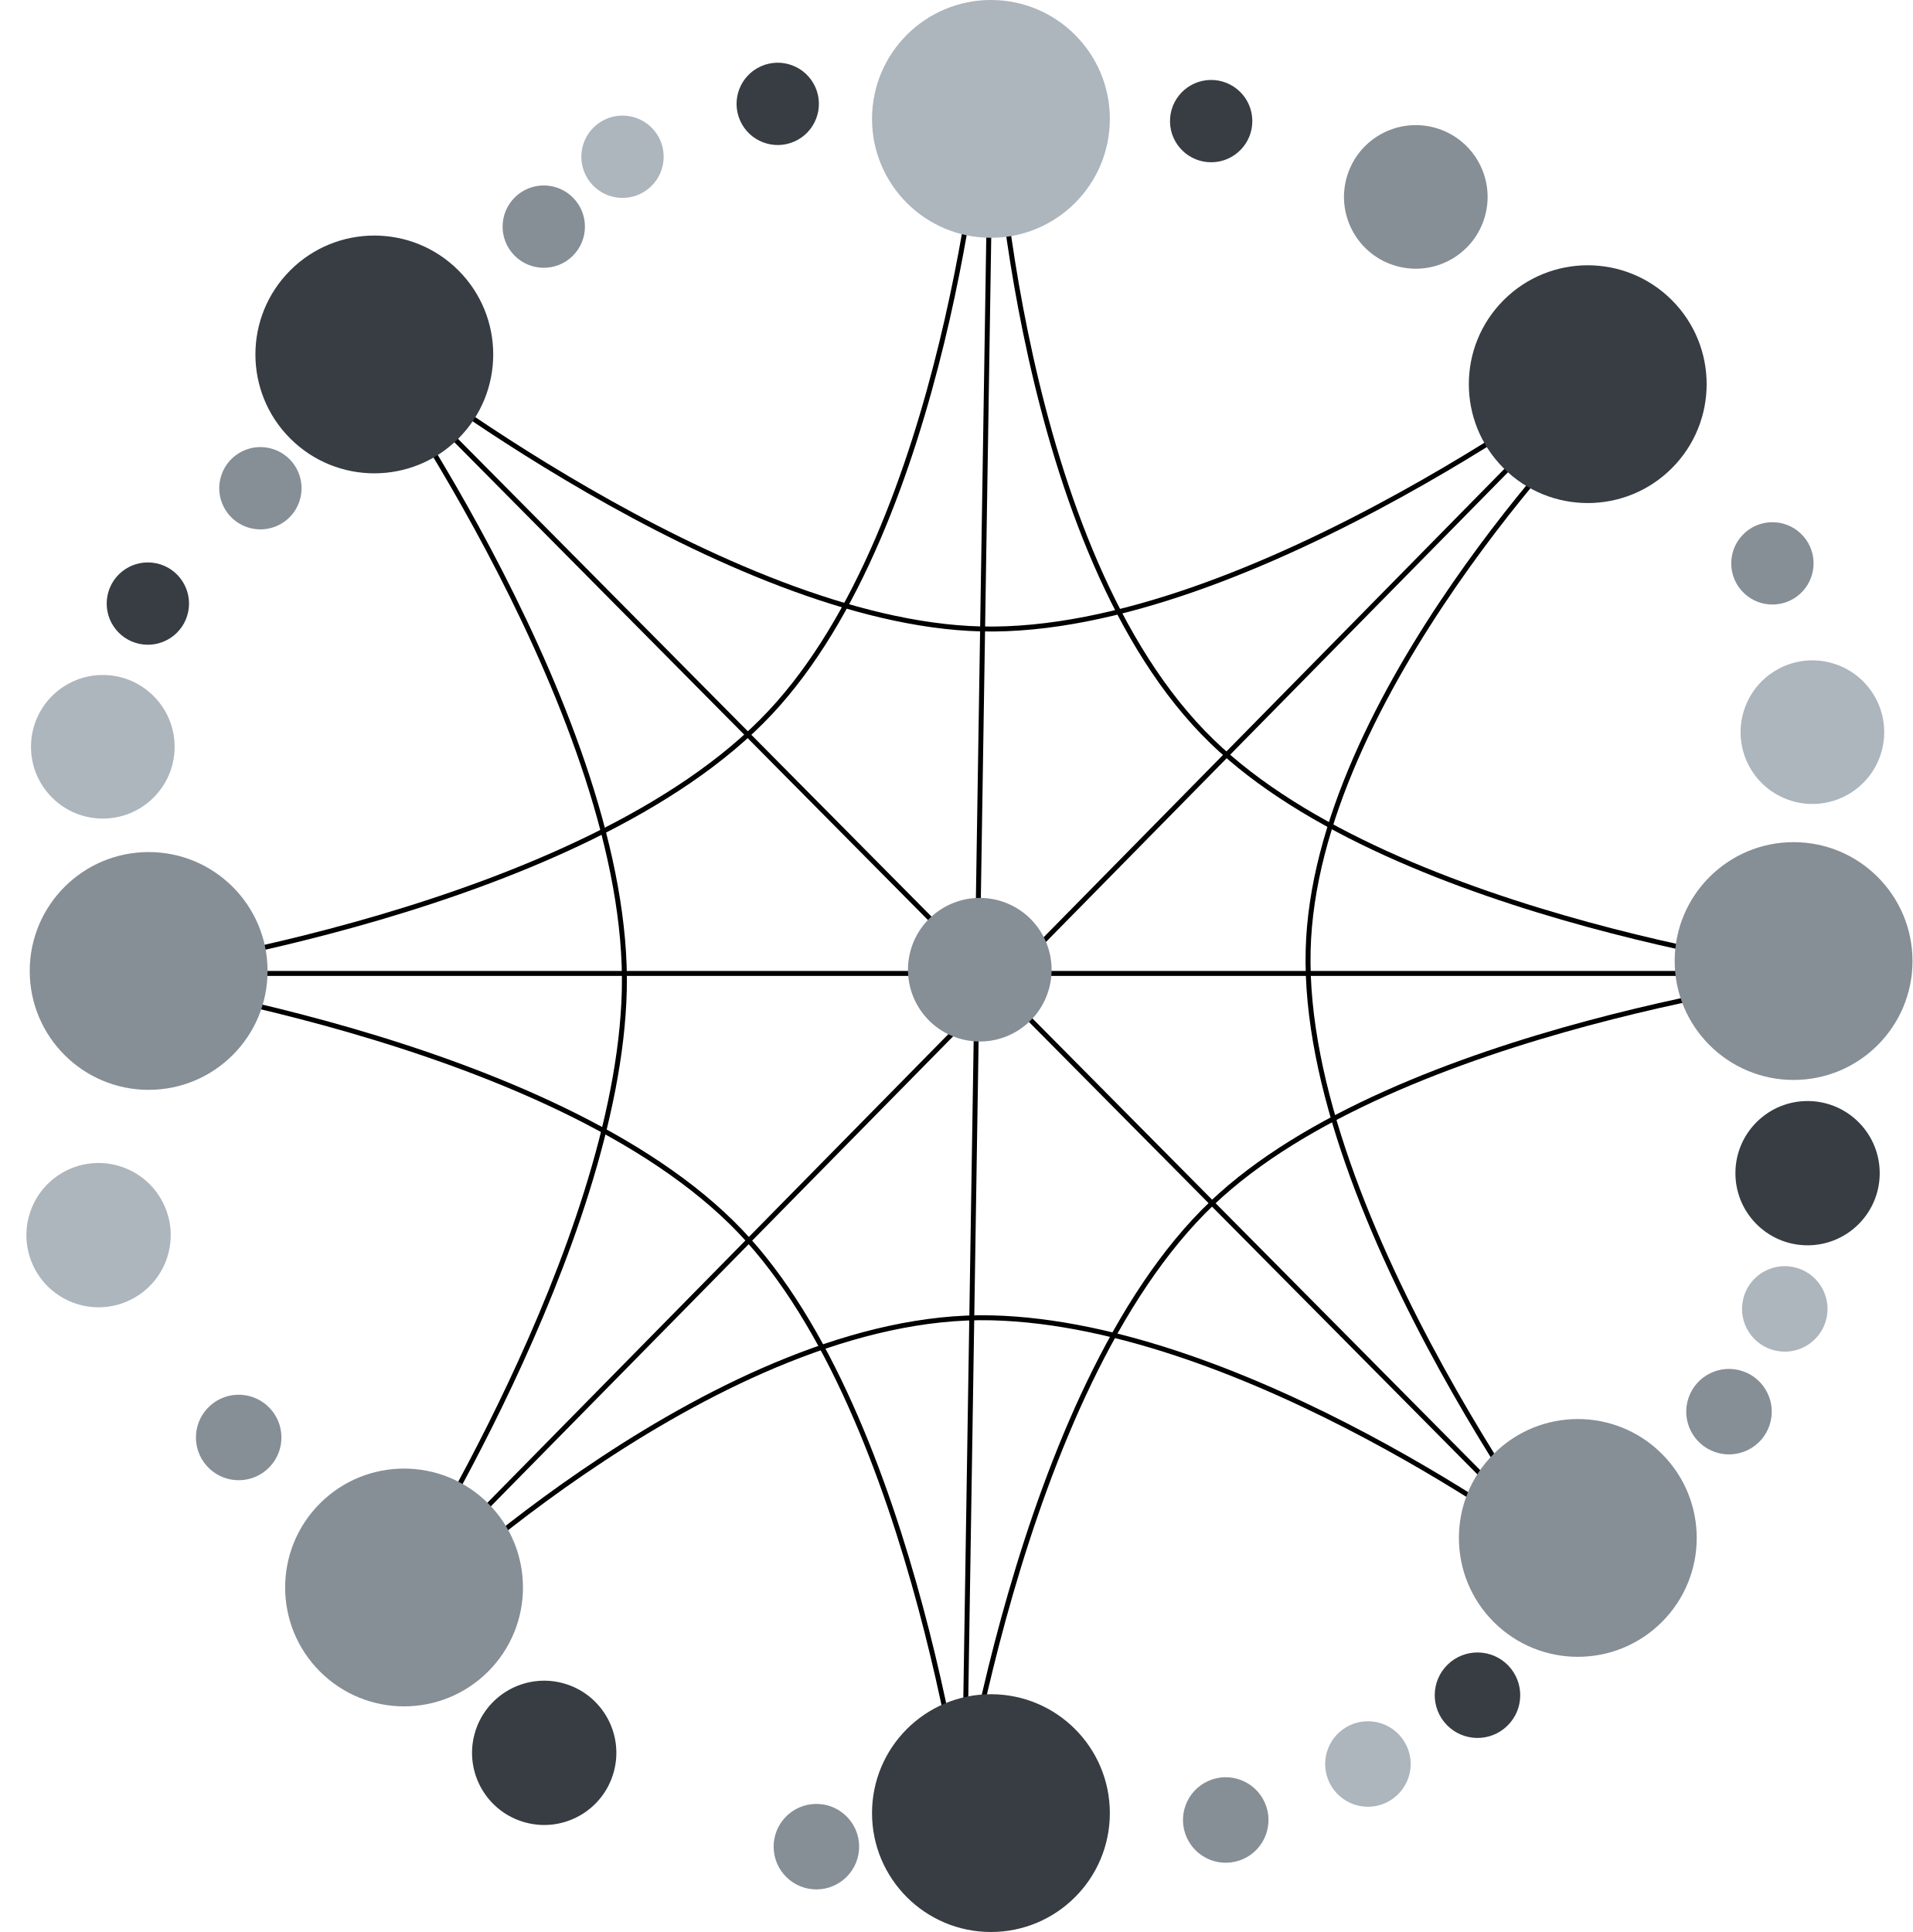
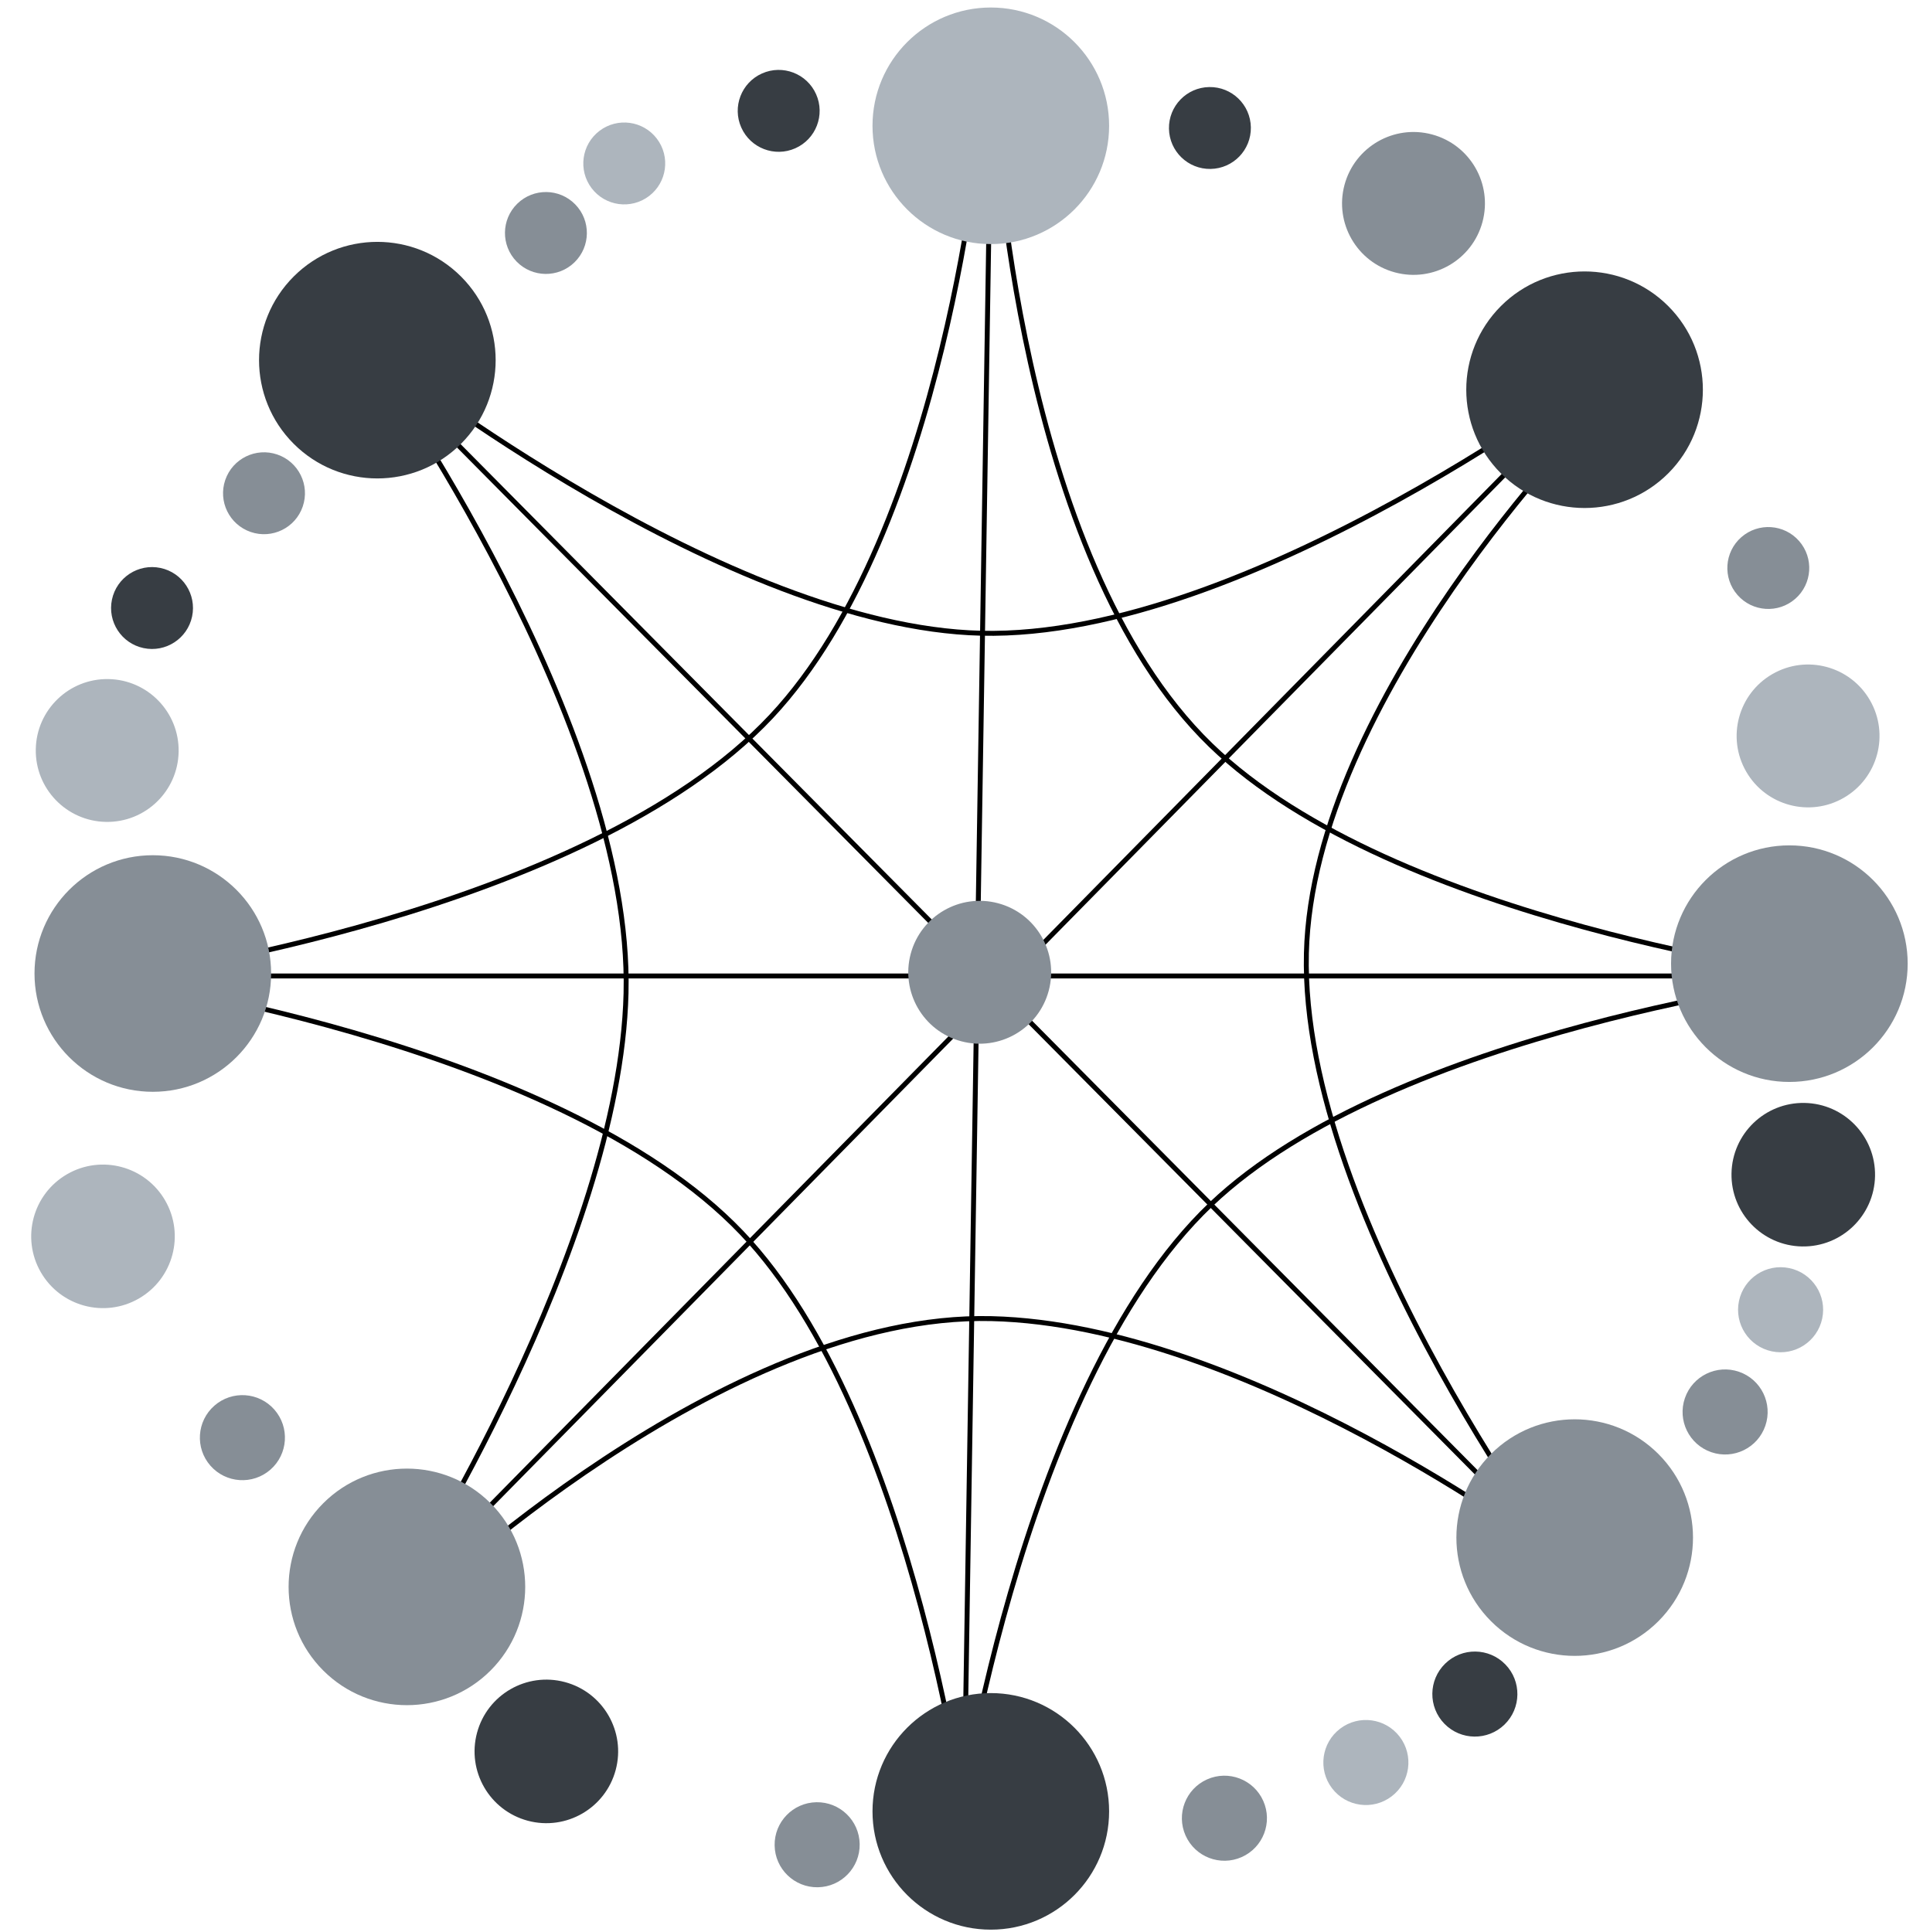
- <svg xmlns="http://www.w3.org/2000/svg" width="193" height="195" viewBox="0 0 193 195" fill="none">
-   <path d="M100 10L97.25 185" stroke="black" stroke-width="0.5" />
-   <line x1="160.178" y1="39.175" x2="41.178" y2="160.175" stroke="black" stroke-width="0.5" />
-   <line x1="184" y1="98.25" x2="10" y2="98.25" stroke="black" stroke-width="0.5" />
-   <line x1="160.779" y1="160.251" x2="37.822" y2="36.176" stroke="black" stroke-width="0.5" />
-   <path d="M40.5 160C40.5 160 62.367 125.767 63 100C63.669 72.785 37.5 36 37.5 36" stroke="black" stroke-width="0.5" />
-   <path d="M161 41.5C161 41.5 132.636 70.172 132.011 95.939C131.352 123.155 159.49 160.005 159.49 160.005" stroke="black" stroke-width="0.5" />
-   <path d="M39 36C39 36 73.242 62.855 99.01 63.479C126.225 64.138 163.075 36 163.075 36" stroke="black" stroke-width="0.5" />
-   <path d="M156.5 156.5C156.5 156.5 125.833 133.635 100.065 133.011C72.85 132.352 42 162 42 162" stroke="black" stroke-width="0.5" />
-   <path d="M184.173 98.439C184.173 98.439 140.971 103.662 122.309 121.441C102.599 140.219 96.439 186.173 96.439 186.173" stroke="black" stroke-width="0.5" />
-   <path d="M97.734 186.173C97.734 186.173 92.511 142.971 74.732 124.309C55.954 104.599 10 98.439 10 98.439" stroke="black" stroke-width="0.5" />
-   <path d="M184.172 98.231C184.172 98.231 140.97 92.918 122.308 74.836C102.598 55.738 100.5 11.5 100.5 11.5" stroke="black" stroke-width="0.5" />
-   <path d="M99 11.5C99 11.5 95.511 52.938 77.731 71.918C58.954 91.965 13 98.23 13 98.23" stroke="black" stroke-width="0.5" />
-   <circle cx="100" cy="12" r="12" fill="#ADB5BD" />
-   <circle cx="100" cy="183" r="12" fill="#373D43" />
-   <circle cx="181" cy="97" r="12" transform="rotate(90 181 97)" fill="#868E96" />
-   <circle cx="15" cy="98" r="12" transform="rotate(90 15 98)" fill="#868E96" />
-   <circle cx="159.225" cy="155.226" r="12" transform="rotate(135 159.225 155.226)" fill="#868E96" />
-   <circle cx="37.775" cy="35.774" r="12" transform="rotate(135 37.7746 35.7744)" fill="#373D43" />
-   <circle cx="40.774" cy="160.226" r="12" transform="rotate(-135 40.7744 160.226)" fill="#868E96" />
-   <circle cx="160.226" cy="38.775" r="12" transform="rotate(-135 160.226 38.7746)" fill="#373D43" />
-   <circle cx="9.946" cy="124.665" r="7.281" transform="rotate(-120 9.94638 124.665)" fill="#ADB5BD" />
-   <circle cx="182.898" cy="73.899" r="7.246" transform="rotate(-120 182.898 73.8988)" fill="#ADB5BD" />
-   <circle cx="54.918" cy="176.917" r="7.281" transform="rotate(-165 54.9178 176.917)" fill="#373D43" />
-   <circle cx="142.875" cy="19.875" r="7.246" transform="rotate(-165 142.875 19.8752)" fill="#868E96" />
-   <circle cx="98.875" cy="97.875" r="7.246" transform="rotate(-165 98.8747 97.8747)" fill="#868E96" />
-   <circle cx="182.41" cy="118.41" r="7.281" transform="rotate(91.0207 182.41 118.41)" fill="#373D43" />
-   <circle cx="10.374" cy="75.374" r="7.246" transform="rotate(91.0207 10.3743 75.3743)" fill="#ADB5BD" />
-   <circle cx="180.11" cy="132.11" r="4.314" transform="rotate(101.899 180.11 132.11)" fill="#ADB5BD" />
-   <circle cx="14.921" cy="60.921" r="4.154" transform="rotate(101.899 14.9214 60.9211)" fill="#373D43" />
-   <circle cx="174.481" cy="142.481" r="4.314" transform="rotate(108.962 174.481 142.481)" fill="#868E96" />
-   <circle cx="26.279" cy="49.278" r="4.154" transform="rotate(108.962 26.2787 49.2781)" fill="#868E96" />
-   <circle cx="149.1" cy="171.1" r="4.314" transform="rotate(135.715 149.1 171.1)" fill="#373D43" />
-   <circle cx="54.874" cy="22.874" r="4.154" transform="rotate(135.715 54.8743 22.8739)" fill="#868E96" />
-   <circle cx="138.044" cy="178.044" r="4.314" transform="rotate(142.781 138.044 178.044)" fill="#ADB5BD" />
-   <circle cx="62.821" cy="15.821" r="4.154" transform="rotate(142.781 62.8205 15.8209)" fill="#ADB5BD" />
-   <circle cx="123.695" cy="183.695" r="4.314" transform="rotate(155.995 123.695 183.695)" fill="#868E96" />
-   <circle cx="78.484" cy="10.485" r="4.154" transform="rotate(155.995 78.4845 10.4845)" fill="#373D43" />
-   <circle cx="82.386" cy="186.386" r="4.314" transform="rotate(179.033 82.3858 186.386)" fill="#868E96" />
-   <circle cx="122.224" cy="12.224" r="4.154" transform="rotate(179.033 122.224 12.2238)" fill="#373D43" />
-   <circle cx="24.087" cy="145.087" r="4.314" transform="rotate(-131.222 24.087 145.087)" fill="#868E96" />
-   <circle cx="178.862" cy="56.862" r="4.154" transform="rotate(-131.222 178.862 56.8617)" fill="#868E96" />
+ <svg xmlns="http://www.w3.org/2000/svg" width="194" height="196" viewBox="0 0 194 196" fill="none">
+   <path d="M100.5 10.762L97.75 185.762" stroke="black" stroke-width="0.5" />
+   <line x1="160.678" y1="39.937" x2="41.678" y2="160.937" stroke="black" stroke-width="0.5" />
+   <line x1="184.5" y1="99.012" x2="10.5" y2="99.012" stroke="black" stroke-width="0.5" />
+   <line x1="161.279" y1="161.013" x2="38.323" y2="36.938" stroke="black" stroke-width="0.5" />
+   <path d="M41.001 160.762C41.001 160.762 62.867 126.53 63.501 100.762C64.17 73.547 38.001 36.762 38.001 36.762" stroke="black" stroke-width="0.5" />
+   <path d="M161.5 42.262C161.5 42.262 133.136 70.934 132.511 96.701C131.852 123.917 159.99 160.767 159.99 160.767" stroke="black" stroke-width="0.5" />
+   <path d="M39.5 36.762C39.5 36.762 73.742 63.617 99.51 64.241C126.725 64.9 163.575 36.762 163.575 36.762" stroke="black" stroke-width="0.5" />
+   <path d="M157 157.262C157 157.262 126.333 134.398 100.565 133.773C73.35 133.114 42.5 162.762 42.5 162.762" stroke="black" stroke-width="0.5" />
+   <path d="M184.672 99.2C184.672 99.2 141.47 104.424 122.808 122.203C103.098 140.981 96.938 186.935 96.938 186.935" stroke="black" stroke-width="0.5" />
+   <path d="M98.234 186.935C98.234 186.935 93.011 143.733 75.232 125.071C56.454 105.361 10.5 99.201 10.5 99.201" stroke="black" stroke-width="0.5" />
+   <path d="M184.672 98.993C184.672 98.993 141.47 93.68 122.808 75.598C103.098 56.5 101 12.262 101 12.262" stroke="black" stroke-width="0.5" />
+   <path d="M99.501 12.262C99.501 12.262 96.011 53.7 78.232 72.68C59.454 92.727 13.501 98.992 13.501 98.992" stroke="black" stroke-width="0.5" />
+   <circle cx="100.5" cy="12.762" r="12" fill="#ADB5BD" />
+   <circle cx="100.5" cy="183.762" r="12" fill="#373D43" />
+   <circle cx="181.5" cy="97.762" r="12" transform="rotate(90 181.5 97.762)" fill="#868E96" />
+   <circle cx="15.5" cy="98.762" r="12" transform="rotate(90 15.5 98.762)" fill="#868E96" />
+   <circle cx="159.725" cy="155.988" r="12" transform="rotate(135 159.725 155.988)" fill="#868E96" />
+   <circle cx="38.276" cy="36.536" r="12" transform="rotate(135 38.2755 36.5364)" fill="#373D43" />
+   <circle cx="41.273" cy="160.988" r="12" transform="rotate(-135 41.2734 160.988)" fill="#868E96" />
+   <circle cx="160.727" cy="39.536" r="12" transform="rotate(-135 160.727 39.5365)" fill="#373D43" />
+   <circle cx="10.446" cy="125.427" r="7.281" transform="rotate(-120 10.4464 125.427)" fill="#ADB5BD" />
+   <circle cx="183.398" cy="74.66" r="7.246" transform="rotate(-120 183.398 74.6605)" fill="#ADB5BD" />
+   <circle cx="55.418" cy="177.679" r="7.281" transform="rotate(-165 55.4178 177.679)" fill="#373D43" />
+   <circle cx="143.374" cy="20.637" r="7.246" transform="rotate(-165 143.374 20.6372)" fill="#868E96" />
+   <circle cx="99.374" cy="98.637" r="7.246" transform="rotate(-165 99.3742 98.6368)" fill="#868E96" />
+   <circle cx="182.91" cy="119.172" r="7.281" transform="rotate(91.0207 182.91 119.172)" fill="#373D43" />
+   <circle cx="10.874" cy="76.136" r="7.246" transform="rotate(91.0207 10.8739 76.1362)" fill="#ADB5BD" />
+   <circle cx="180.61" cy="132.872" r="4.314" transform="rotate(101.899 180.61 132.872)" fill="#ADB5BD" />
+   <circle cx="15.421" cy="61.683" r="4.154" transform="rotate(101.899 15.4205 61.6833)" fill="#373D43" />
+   <circle cx="174.982" cy="143.243" r="4.314" transform="rotate(108.962 174.982 143.243)" fill="#868E96" />
+   <circle cx="26.778" cy="50.04" r="4.154" transform="rotate(108.962 26.7782 50.04)" fill="#868E96" />
+   <circle cx="149.599" cy="171.862" r="4.314" transform="rotate(135.715 149.599 171.862)" fill="#373D43" />
+   <circle cx="55.374" cy="23.636" r="4.154" transform="rotate(135.715 55.3738 23.6359)" fill="#868E96" />
+   <circle cx="138.544" cy="178.806" r="4.314" transform="rotate(142.781 138.544 178.806)" fill="#ADB5BD" />
+   <circle cx="63.32" cy="16.583" r="4.154" transform="rotate(142.781 63.32 16.5826)" fill="#ADB5BD" />
+   <circle cx="124.195" cy="184.457" r="4.314" transform="rotate(155.995 124.195 184.457)" fill="#868E96" />
+   <circle cx="78.984" cy="11.247" r="4.154" transform="rotate(155.995 78.984 11.2467)" fill="#373D43" />
+   <circle cx="82.886" cy="187.148" r="4.314" transform="rotate(179.033 82.8858 187.148)" fill="#868E96" />
+   <circle cx="122.724" cy="12.986" r="4.154" transform="rotate(179.033 122.724 12.9855)" fill="#373D43" />
+   <circle cx="24.587" cy="145.849" r="4.314" transform="rotate(-131.222 24.5875 145.849)" fill="#868E96" />
+   <circle cx="179.362" cy="57.624" r="4.154" transform="rotate(-131.222 179.362 57.6236)" fill="#868E96" />
</svg>
